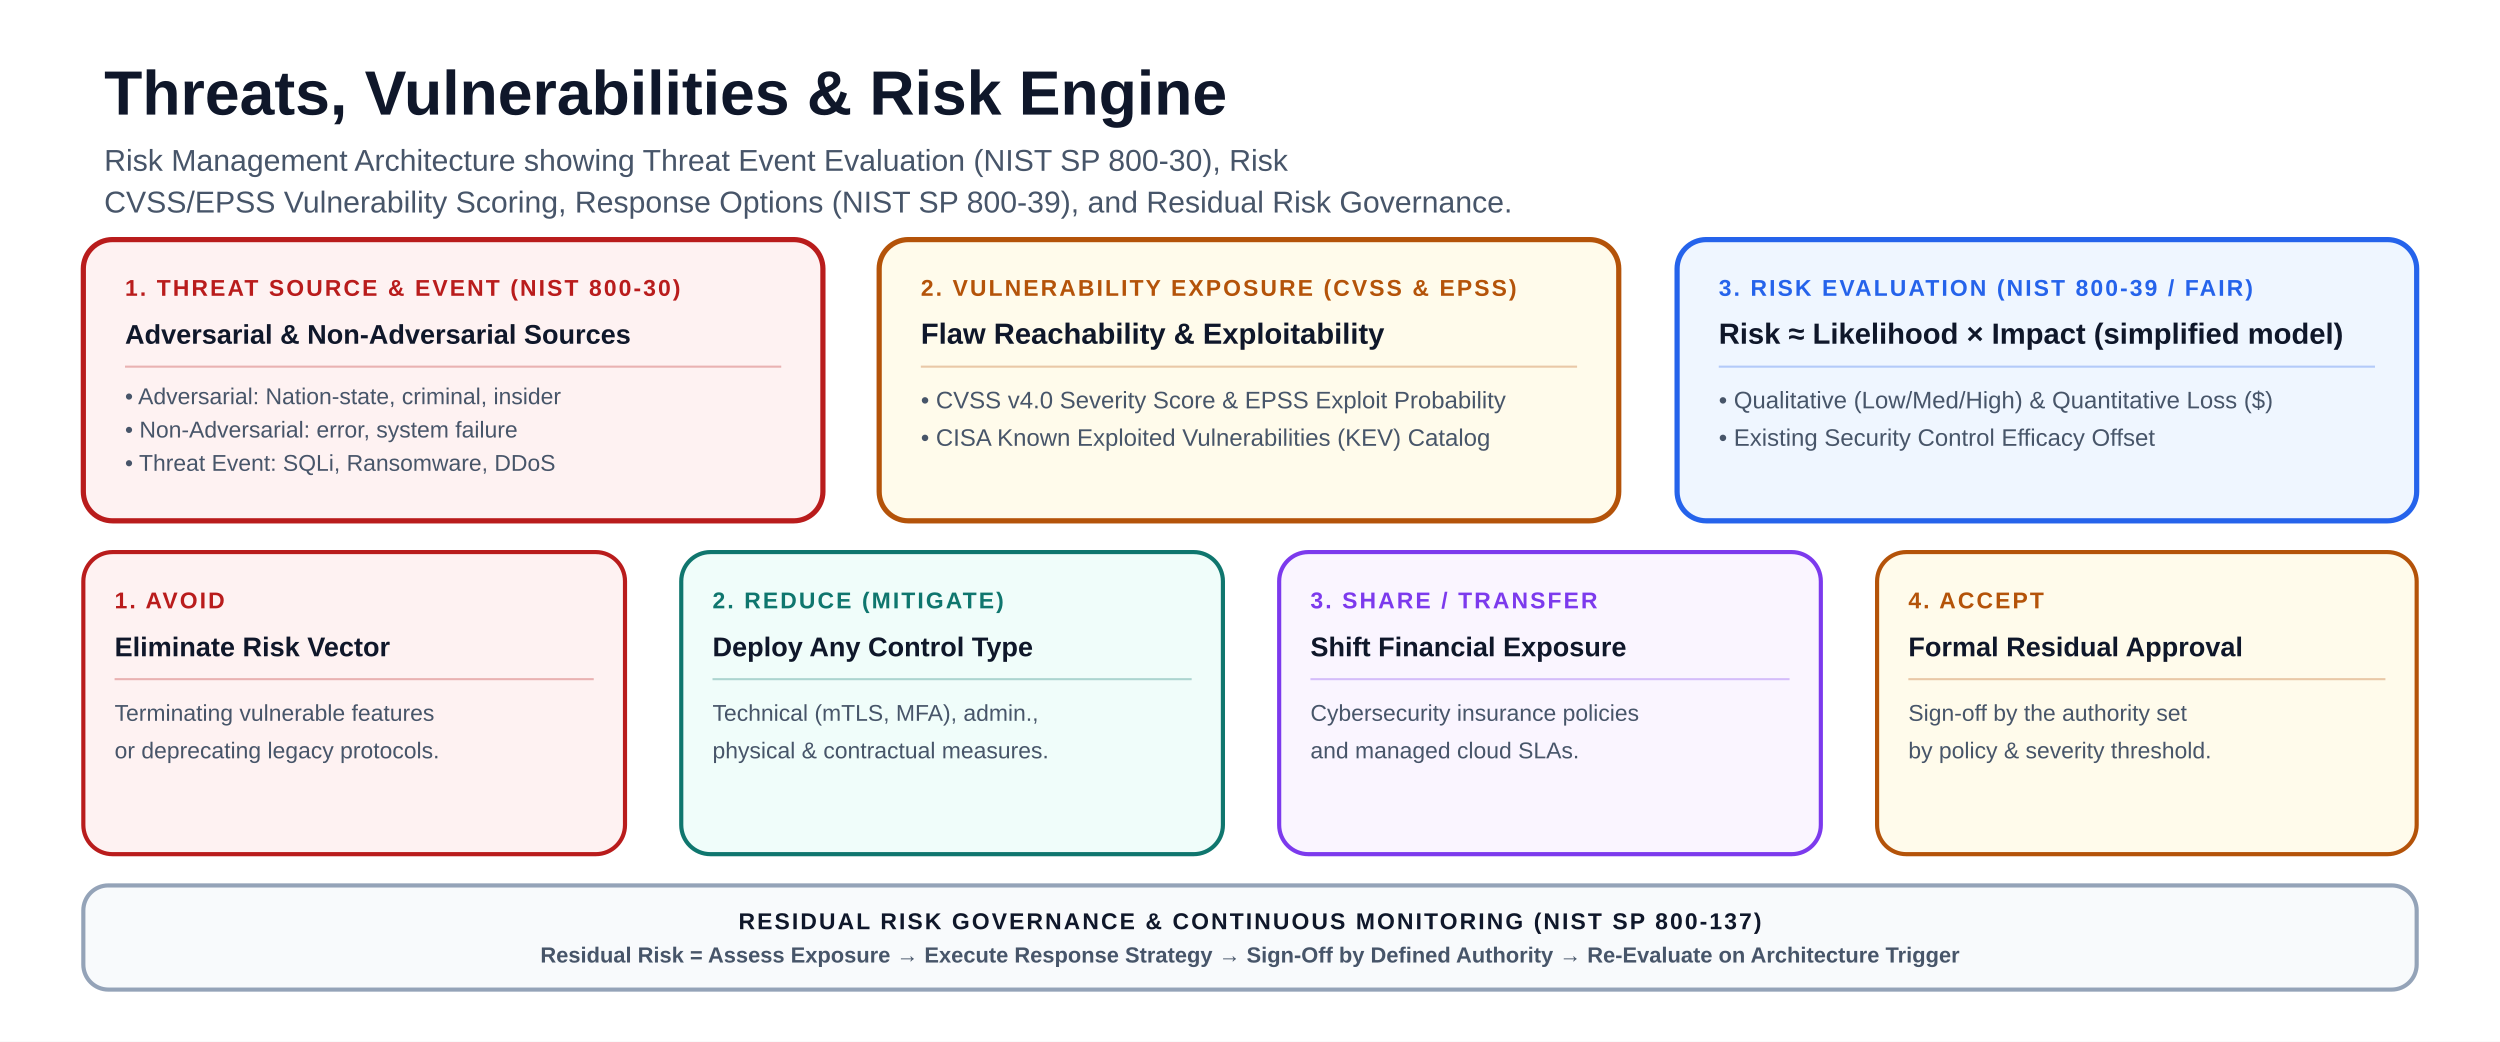
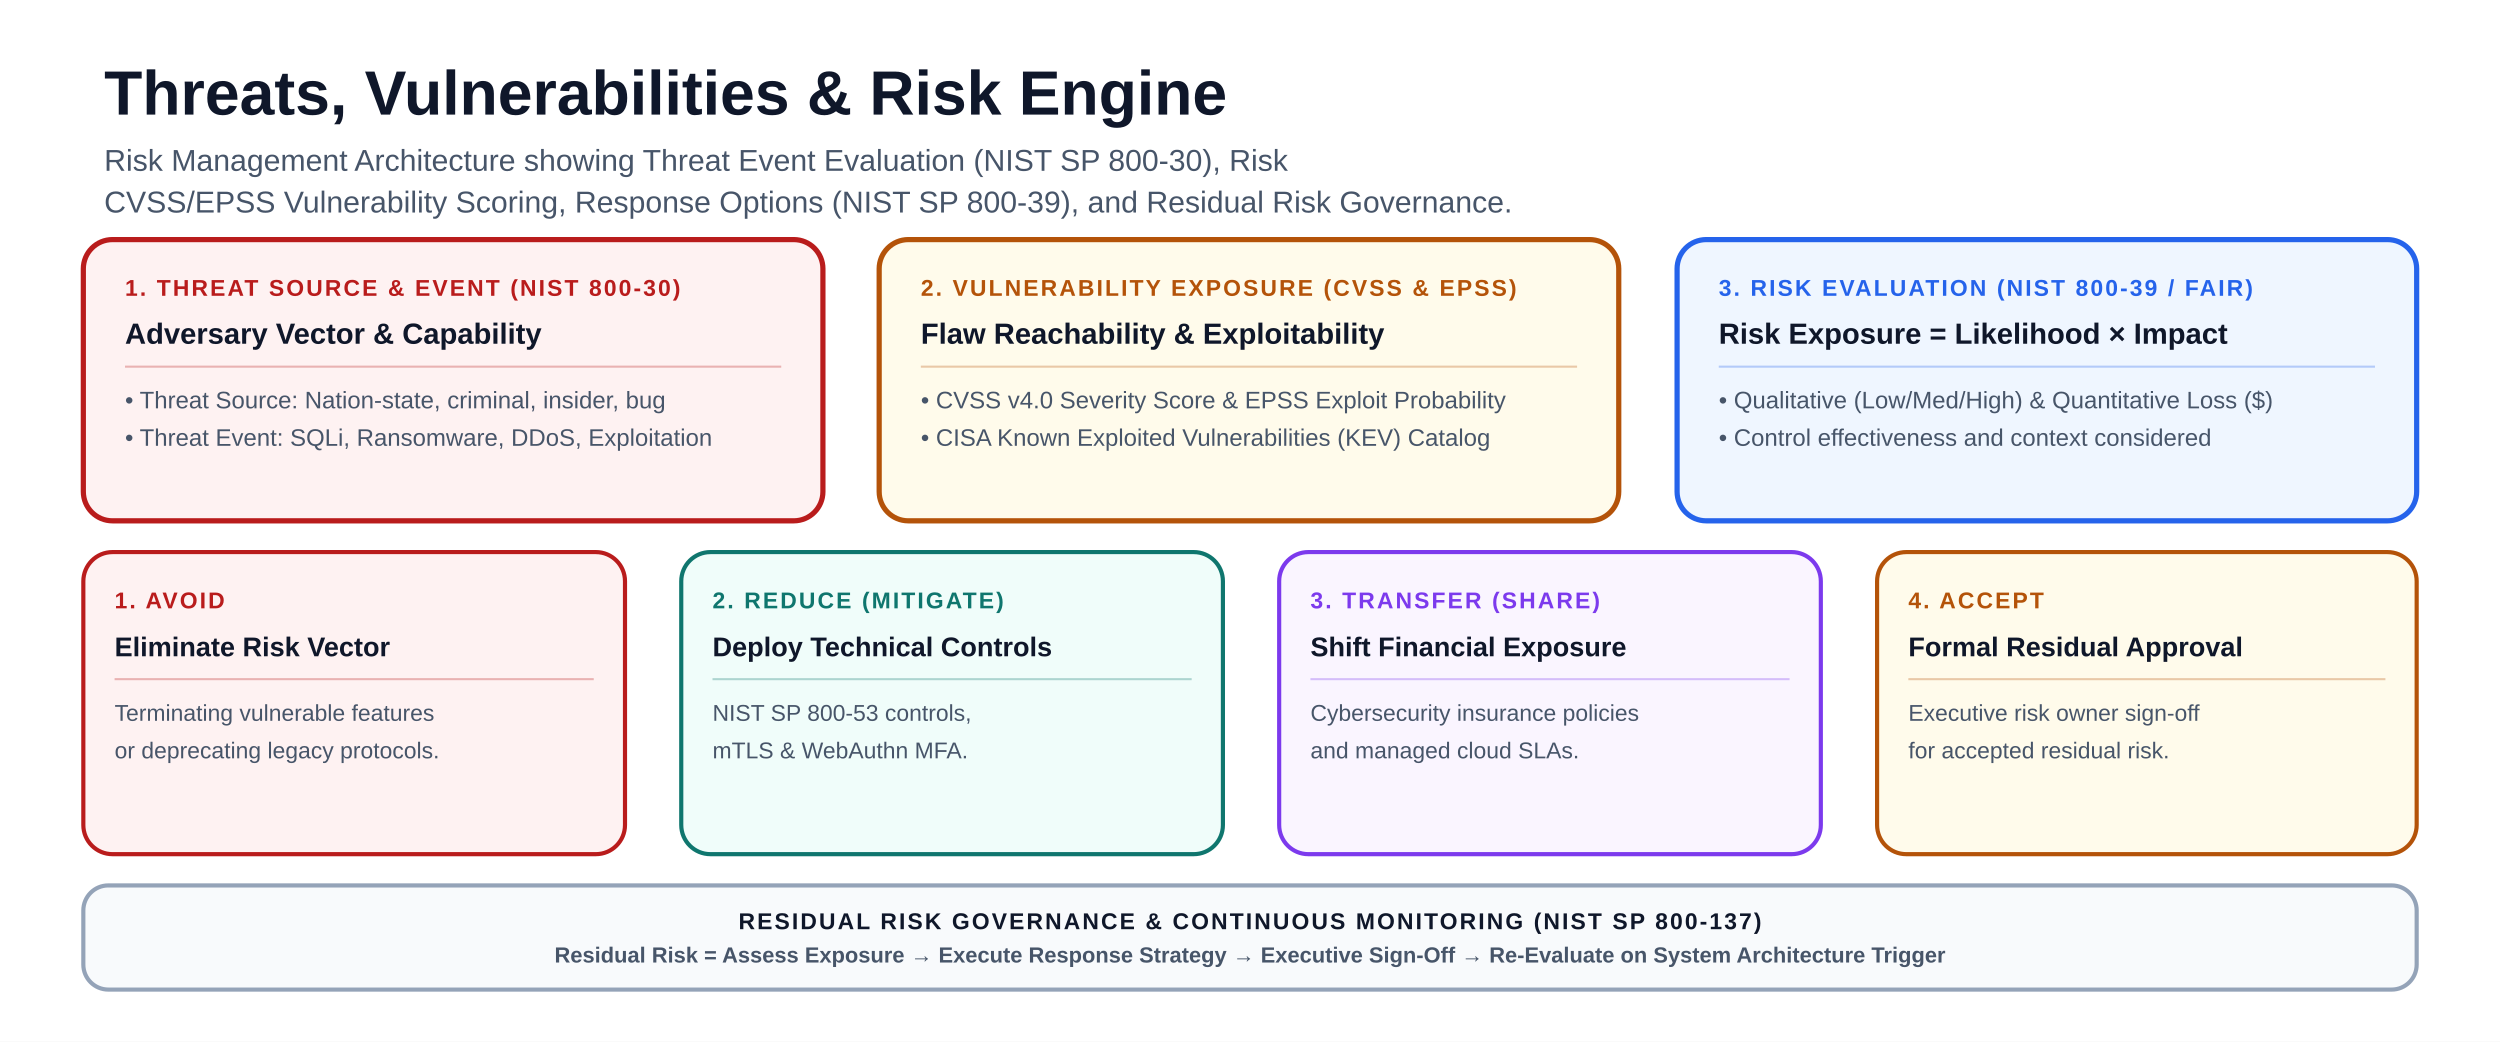
<svg xmlns="http://www.w3.org/2000/svg" viewBox="0 0 1200 500" font-family="-apple-system, BlinkMacSystemFont, 'Segoe UI', Arial, sans-serif" role="img" aria-labelledby="title description">
  <rect width="1200" height="500" fill="#ffffff" />
  <defs>
    <marker id="arrow" viewBox="0 0 10 10" refX="8.5" refY="5" markerWidth="8" markerHeight="8" orient="auto">
      <path d="M0 0 L10 5 L0 10Z" fill="#94a3b8" />
    </marker>
    <marker id="arrow-reverse" viewBox="0 0 10 10" refX="1.5" refY="5" markerWidth="8" markerHeight="8" orient="auto">
      <path d="M10 0 L0 5 L10 10Z" fill="#94a3b8" />
    </marker>
    <marker id="arrow-blue" viewBox="0 0 10 10" refX="8.5" refY="5" markerWidth="8" markerHeight="8" orient="auto">
      <path d="M0 0 L10 5 L0 10Z" fill="#2563eb" />
    </marker>
    <marker id="arrow-teal" viewBox="0 0 10 10" refX="8.5" refY="5" markerWidth="8" markerHeight="8" orient="auto">
      <path d="M0 0 L10 5 L0 10Z" fill="#0f766e" />
    </marker>
    <marker id="arrow-amber" viewBox="0 0 10 10" refX="8.5" refY="5" markerWidth="8" markerHeight="8" orient="auto">
      <path d="M0 0 L10 5 L0 10Z" fill="#b45309" />
    </marker>
    <marker id="arrow-violet" viewBox="0 0 10 10" refX="8.5" refY="5" markerWidth="8" markerHeight="8" orient="auto">
      <path d="M0 0 L10 5 L0 10Z" fill="#7c3aed" />
    </marker>
    <marker id="arrow-red" viewBox="0 0 10 10" refX="8.5" refY="5" markerWidth="8" markerHeight="8" orient="auto">
      <path d="M0 0 L10 5 L0 10Z" fill="#b91c1c" />
    </marker>
  </defs>
  <text x="50" y="55" font-size="30" font-weight="850" fill="#0f172a">Threats, Vulnerabilities &amp; Risk Engine</text>
  <text x="50" y="82" font-size="14.5" fill="#475569">Risk Management Architecture showing Threat Event Evaluation (NIST SP 800-30), Risk</text>
  <text x="50" y="102" font-size="14.5" fill="#475569">CVSS/EPSS Vulnerability Scoring, Response Options (NIST SP 800-39), and Residual Risk Governance.</text>
  <rect x="40" y="115" width="355" height="135" rx="14" fill="#fef2f2" stroke="#b91c1c" stroke-width="2.5" />
  <text x="60" y="142" font-size="11" font-weight="900" letter-spacing="1" fill="#b91c1c">1. THREAT SOURCE &amp; EVENT (NIST 800-30)</text>
-   <text x="60" y="165" font-size="13" font-weight="800" fill="#0f172a">Adversarial &amp; Non-Adversarial Sources</text>
+   <text x="60" y="165" font-size="14" font-weight="800" fill="#0f172a">Adversary Vector &amp; Capability</text>
  <line x1="60" y1="176" x2="375" y2="176" stroke="#b91c1c" stroke-opacity="0.3" stroke-width="1" />
-   <text x="60" y="194" font-size="11" font-weight="500" fill="#475569">• Adversarial: Nation-state, criminal, insider</text>
-   <text x="60" y="210" font-size="11" font-weight="500" fill="#475569">• Non-Adversarial: error, system failure</text>
-   <text x="60" y="226" font-size="11" font-weight="500" fill="#475569">• Threat Event: SQLi, Ransomware, DDoS</text>
+   <text x="60" y="196" font-size="11.5" font-weight="500" fill="#475569">• Threat Source: Nation-state, criminal, insider, bug</text>
+   <text x="60" y="214" font-size="11.5" font-weight="500" fill="#475569">• Threat Event: SQLi, Ransomware, DDoS, Exploitation</text>
  <rect x="422" y="115" width="355" height="135" rx="14" fill="#fffbeb" stroke="#b45309" stroke-width="2.5" />
  <text x="442" y="142" font-size="11" font-weight="900" letter-spacing="1" fill="#b45309">2. VULNERABILITY EXPOSURE (CVSS &amp; EPSS)</text>
  <text x="442" y="165" font-size="14" font-weight="800" fill="#0f172a">Flaw Reachability &amp; Exploitability</text>
  <line x1="442" y1="176" x2="757" y2="176" stroke="#b45309" stroke-opacity="0.3" stroke-width="1" />
  <text x="442" y="196" font-size="11.5" font-weight="500" fill="#475569">• CVSS v4.0 Severity Score &amp; EPSS Exploit Probability</text>
  <text x="442" y="214" font-size="11.5" font-weight="500" fill="#475569">• CISA Known Exploited Vulnerabilities (KEV) Catalog</text>
  <rect x="805" y="115" width="355" height="135" rx="14" fill="#eff6ff" stroke="#2563eb" stroke-width="2.5" />
  <text x="825" y="142" font-size="11" font-weight="900" letter-spacing="1" fill="#2563eb">3. RISK EVALUATION (NIST 800-39 / FAIR)</text>
-   <text x="825" y="165" font-size="14" font-weight="800" fill="#0f172a">Risk ≈ Likelihood × Impact (simplified model)</text>
+   <text x="825" y="165" font-size="14" font-weight="800" fill="#0f172a">Risk Exposure = Likelihood × Impact</text>
  <line x1="825" y1="176" x2="1140" y2="176" stroke="#2563eb" stroke-opacity="0.3" stroke-width="1" />
  <text x="825" y="196" font-size="11.5" font-weight="500" fill="#475569">• Qualitative (Low/Med/High) &amp; Quantitative Loss ($)</text>
-   <text x="825" y="214" font-size="11.5" font-weight="500" fill="#475569">• Existing Security Control Efficacy Offset</text>
+   <text x="825" y="214" font-size="11.5" font-weight="500" fill="#475569">• Control effectiveness and context considered</text>
  <rect x="40" y="265" width="260" height="145" rx="14" fill="#fef2f2" stroke="#b91c1c" stroke-width="2" />
  <text x="55" y="292" font-size="11" font-weight="900" letter-spacing="1" fill="#b91c1c">1. AVOID</text>
  <text x="55" y="315" font-size="13" font-weight="800" fill="#0f172a">Eliminate Risk Vector</text>
  <line x1="55" y1="326" x2="285" y2="326" stroke="#b91c1c" stroke-opacity="0.3" stroke-width="1" />
  <text x="55" y="346" font-size="11" font-weight="500" fill="#475569">Terminating vulnerable features</text>
  <text x="55" y="364" font-size="11" font-weight="500" fill="#475569">or deprecating legacy protocols.</text>
  <rect x="327" y="265" width="260" height="145" rx="14" fill="#f0fdfa" stroke="#0f766e" stroke-width="2" />
  <text x="342" y="292" font-size="11" font-weight="900" letter-spacing="1" fill="#0f766e">2. REDUCE (MITIGATE)</text>
-   <text x="342" y="315" font-size="13" font-weight="800" fill="#0f172a">Deploy Any Control Type</text>
+   <text x="342" y="315" font-size="13" font-weight="800" fill="#0f172a">Deploy Technical Controls</text>
  <line x1="342" y1="326" x2="572" y2="326" stroke="#0f766e" stroke-opacity="0.3" stroke-width="1" />
-   <text x="342" y="346" font-size="11" font-weight="500" fill="#475569">Technical (mTLS, MFA), admin.,</text>
-   <text x="342" y="364" font-size="11" font-weight="500" fill="#475569">physical &amp; contractual measures.</text>
+   <text x="342" y="346" font-size="11" font-weight="500" fill="#475569">NIST SP 800-53 controls,</text>
+   <text x="342" y="364" font-size="11" font-weight="500" fill="#475569">mTLS &amp; WebAuthn MFA.</text>
  <rect x="614" y="265" width="260" height="145" rx="14" fill="#faf5ff" stroke="#7c3aed" stroke-width="2" />
-   <text x="629" y="292" font-size="11" font-weight="900" letter-spacing="1" fill="#7c3aed">3. SHARE / TRANSFER</text>
+   <text x="629" y="292" font-size="11" font-weight="900" letter-spacing="1" fill="#7c3aed">3. TRANSFER (SHARE)</text>
  <text x="629" y="315" font-size="13" font-weight="800" fill="#0f172a">Shift Financial Exposure</text>
  <line x1="629" y1="326" x2="859" y2="326" stroke="#7c3aed" stroke-opacity="0.3" stroke-width="1" />
  <text x="629" y="346" font-size="11" font-weight="500" fill="#475569">Cybersecurity insurance policies</text>
  <text x="629" y="364" font-size="11" font-weight="500" fill="#475569">and managed cloud SLAs.</text>
  <rect x="901" y="265" width="259" height="145" rx="14" fill="#fffbeb" stroke="#b45309" stroke-width="2" />
  <text x="916" y="292" font-size="11" font-weight="900" letter-spacing="1" fill="#b45309">4. ACCEPT</text>
  <text x="916" y="315" font-size="13" font-weight="800" fill="#0f172a">Formal Residual Approval</text>
  <line x1="916" y1="326" x2="1145" y2="326" stroke="#b45309" stroke-opacity="0.3" stroke-width="1" />
-   <text x="916" y="346" font-size="11" font-weight="500" fill="#475569">Sign-off by the authority set</text>
-   <text x="916" y="364" font-size="11" font-weight="500" fill="#475569">by policy &amp; severity threshold.</text>
+   <text x="916" y="346" font-size="11" font-weight="500" fill="#475569">Executive risk owner sign-off</text>
+   <text x="916" y="364" font-size="11" font-weight="500" fill="#475569">for accepted residual risk.</text>
  <rect x="40" y="425" width="1120" height="50" rx="12" fill="#f8fafc" stroke="#94a3b8" stroke-width="2" />
  <text x="600" y="446" text-anchor="middle" font-size="11" font-weight="900" letter-spacing="1" fill="#0f172a">RESIDUAL RISK GOVERNANCE &amp; CONTINUOUS MONITORING (NIST SP 800-137)</text>
-   <text x="600" y="462" text-anchor="middle" font-size="10.5" font-weight="600" fill="#475569">Residual Risk = Assess Exposure → Execute Response Strategy → Sign-Off by Defined Authority → Re-Evaluate on Architecture Trigger</text>
+   <text x="600" y="462" text-anchor="middle" font-size="10.5" font-weight="600" fill="#475569">Residual Risk = Assess Exposure → Execute Response Strategy → Executive Sign-Off → Re-Evaluate on System Architecture Trigger</text>
</svg>
